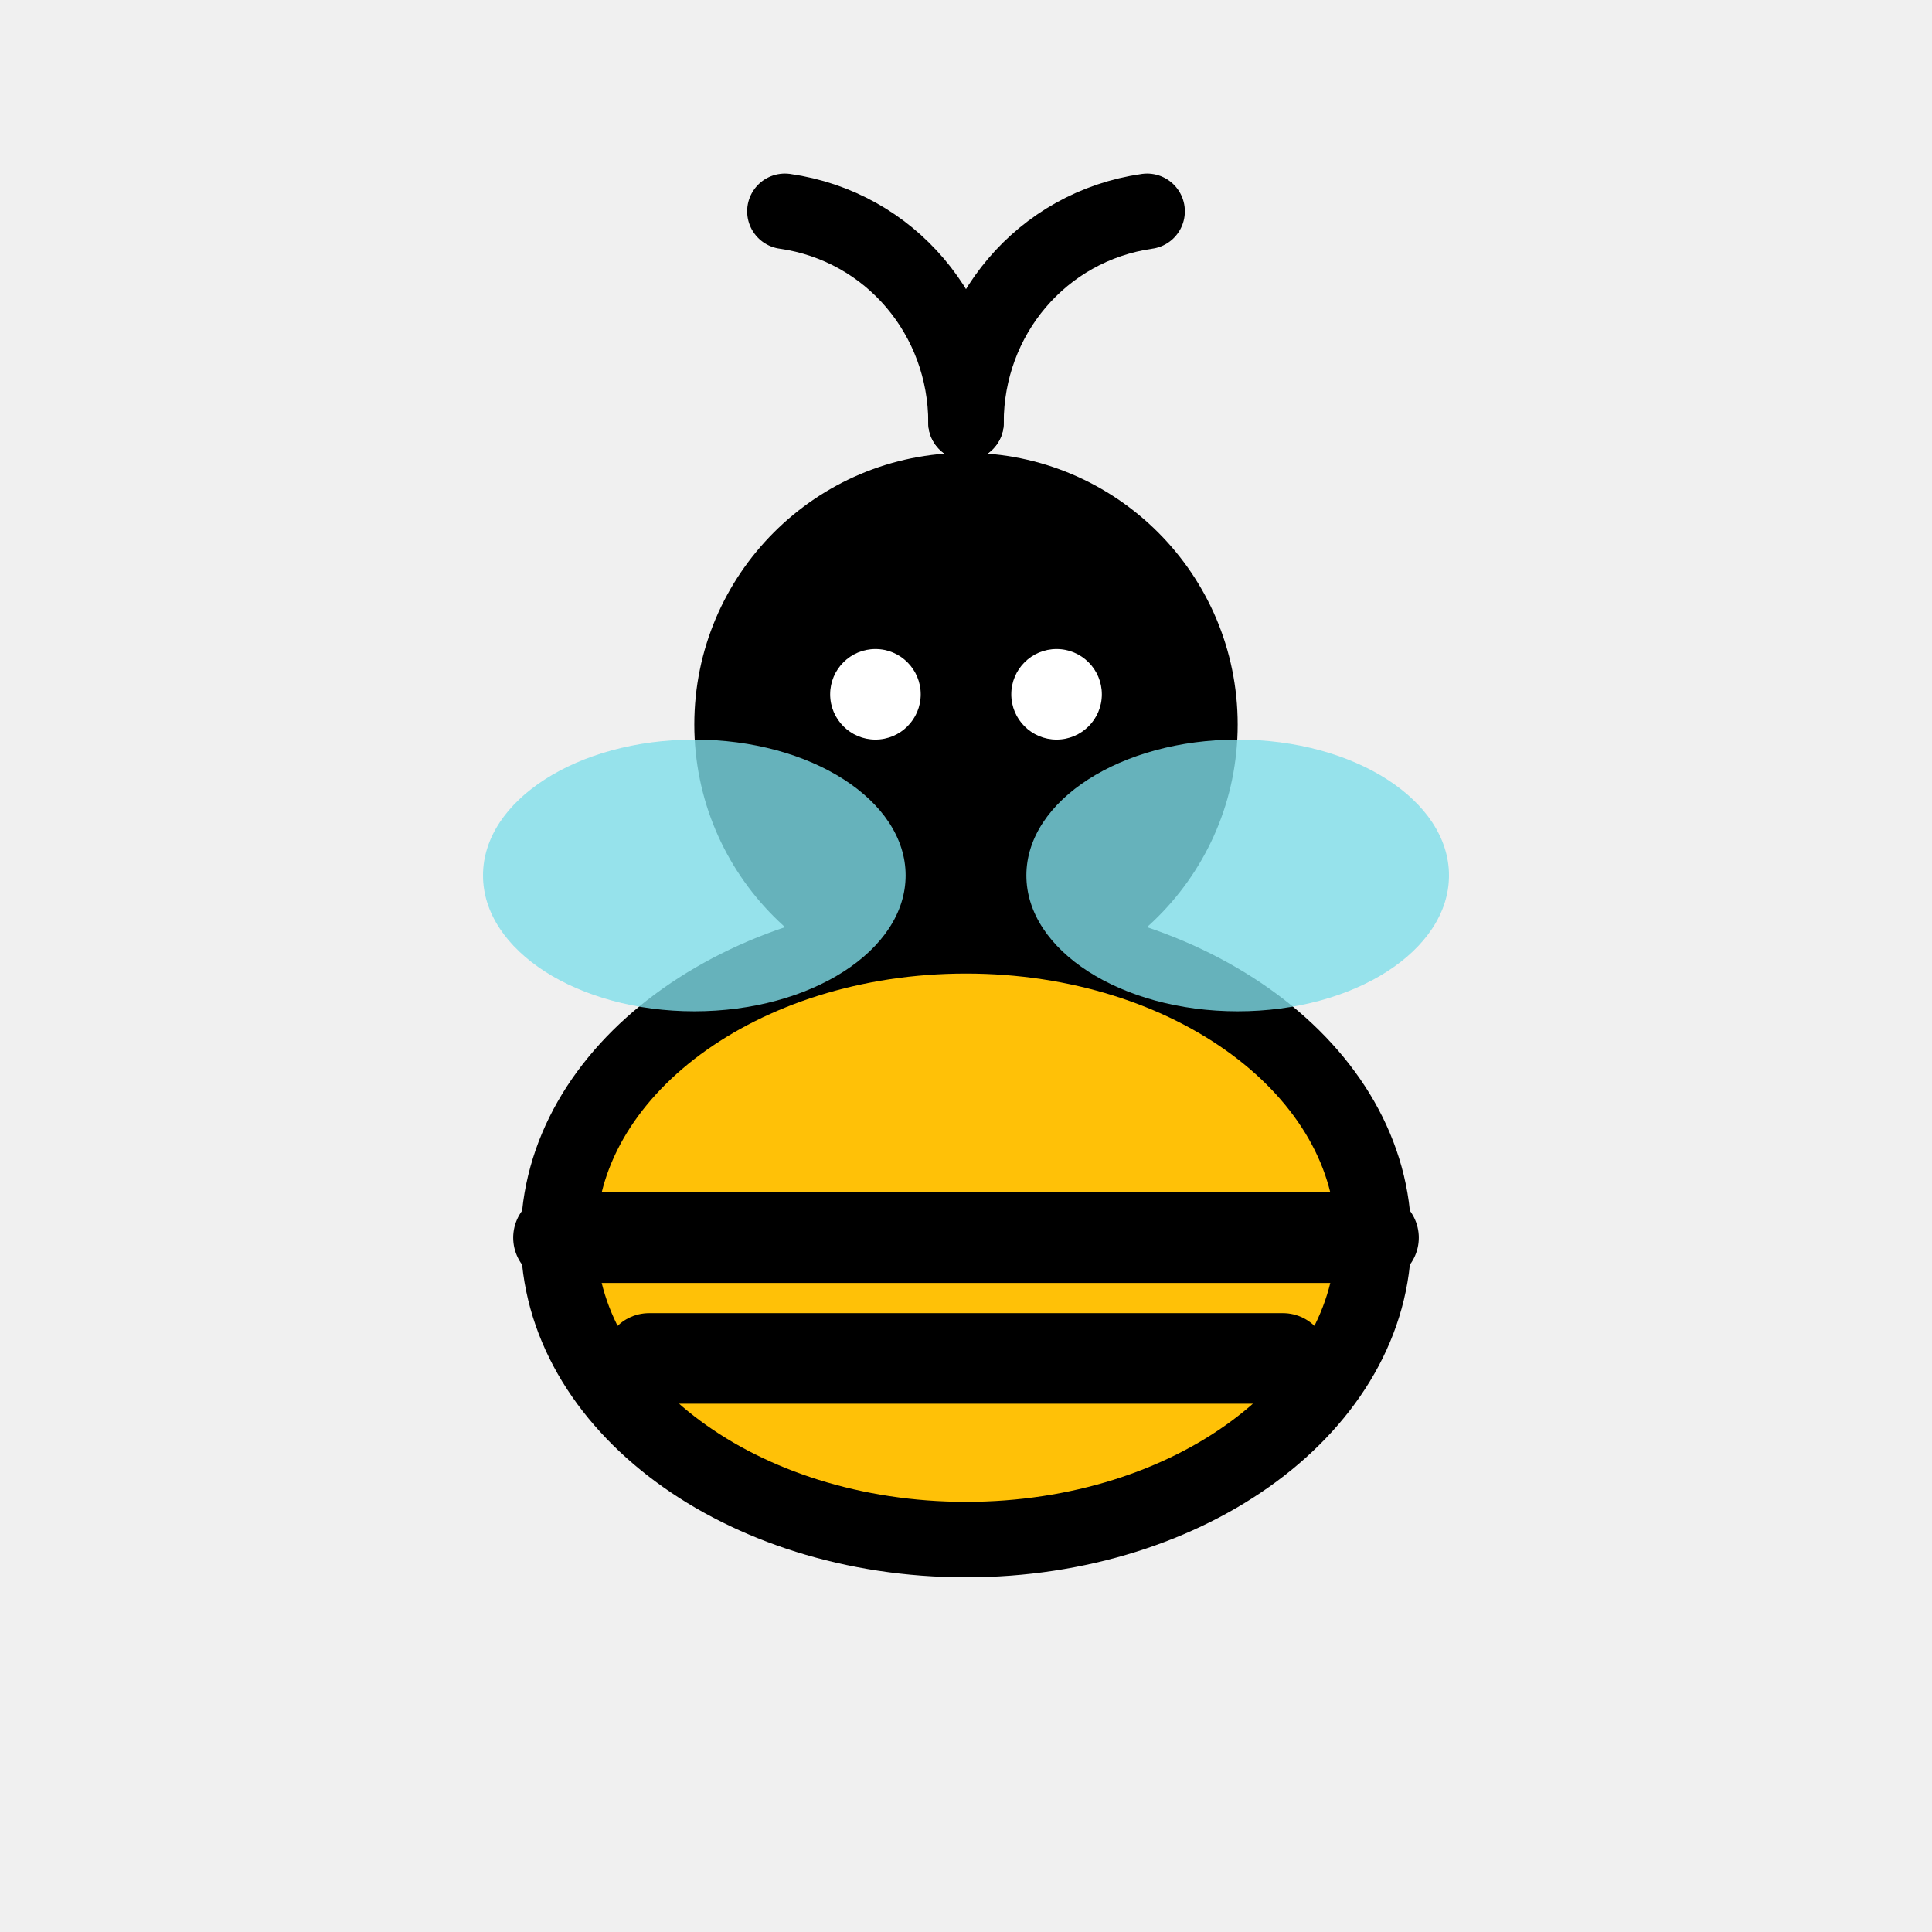
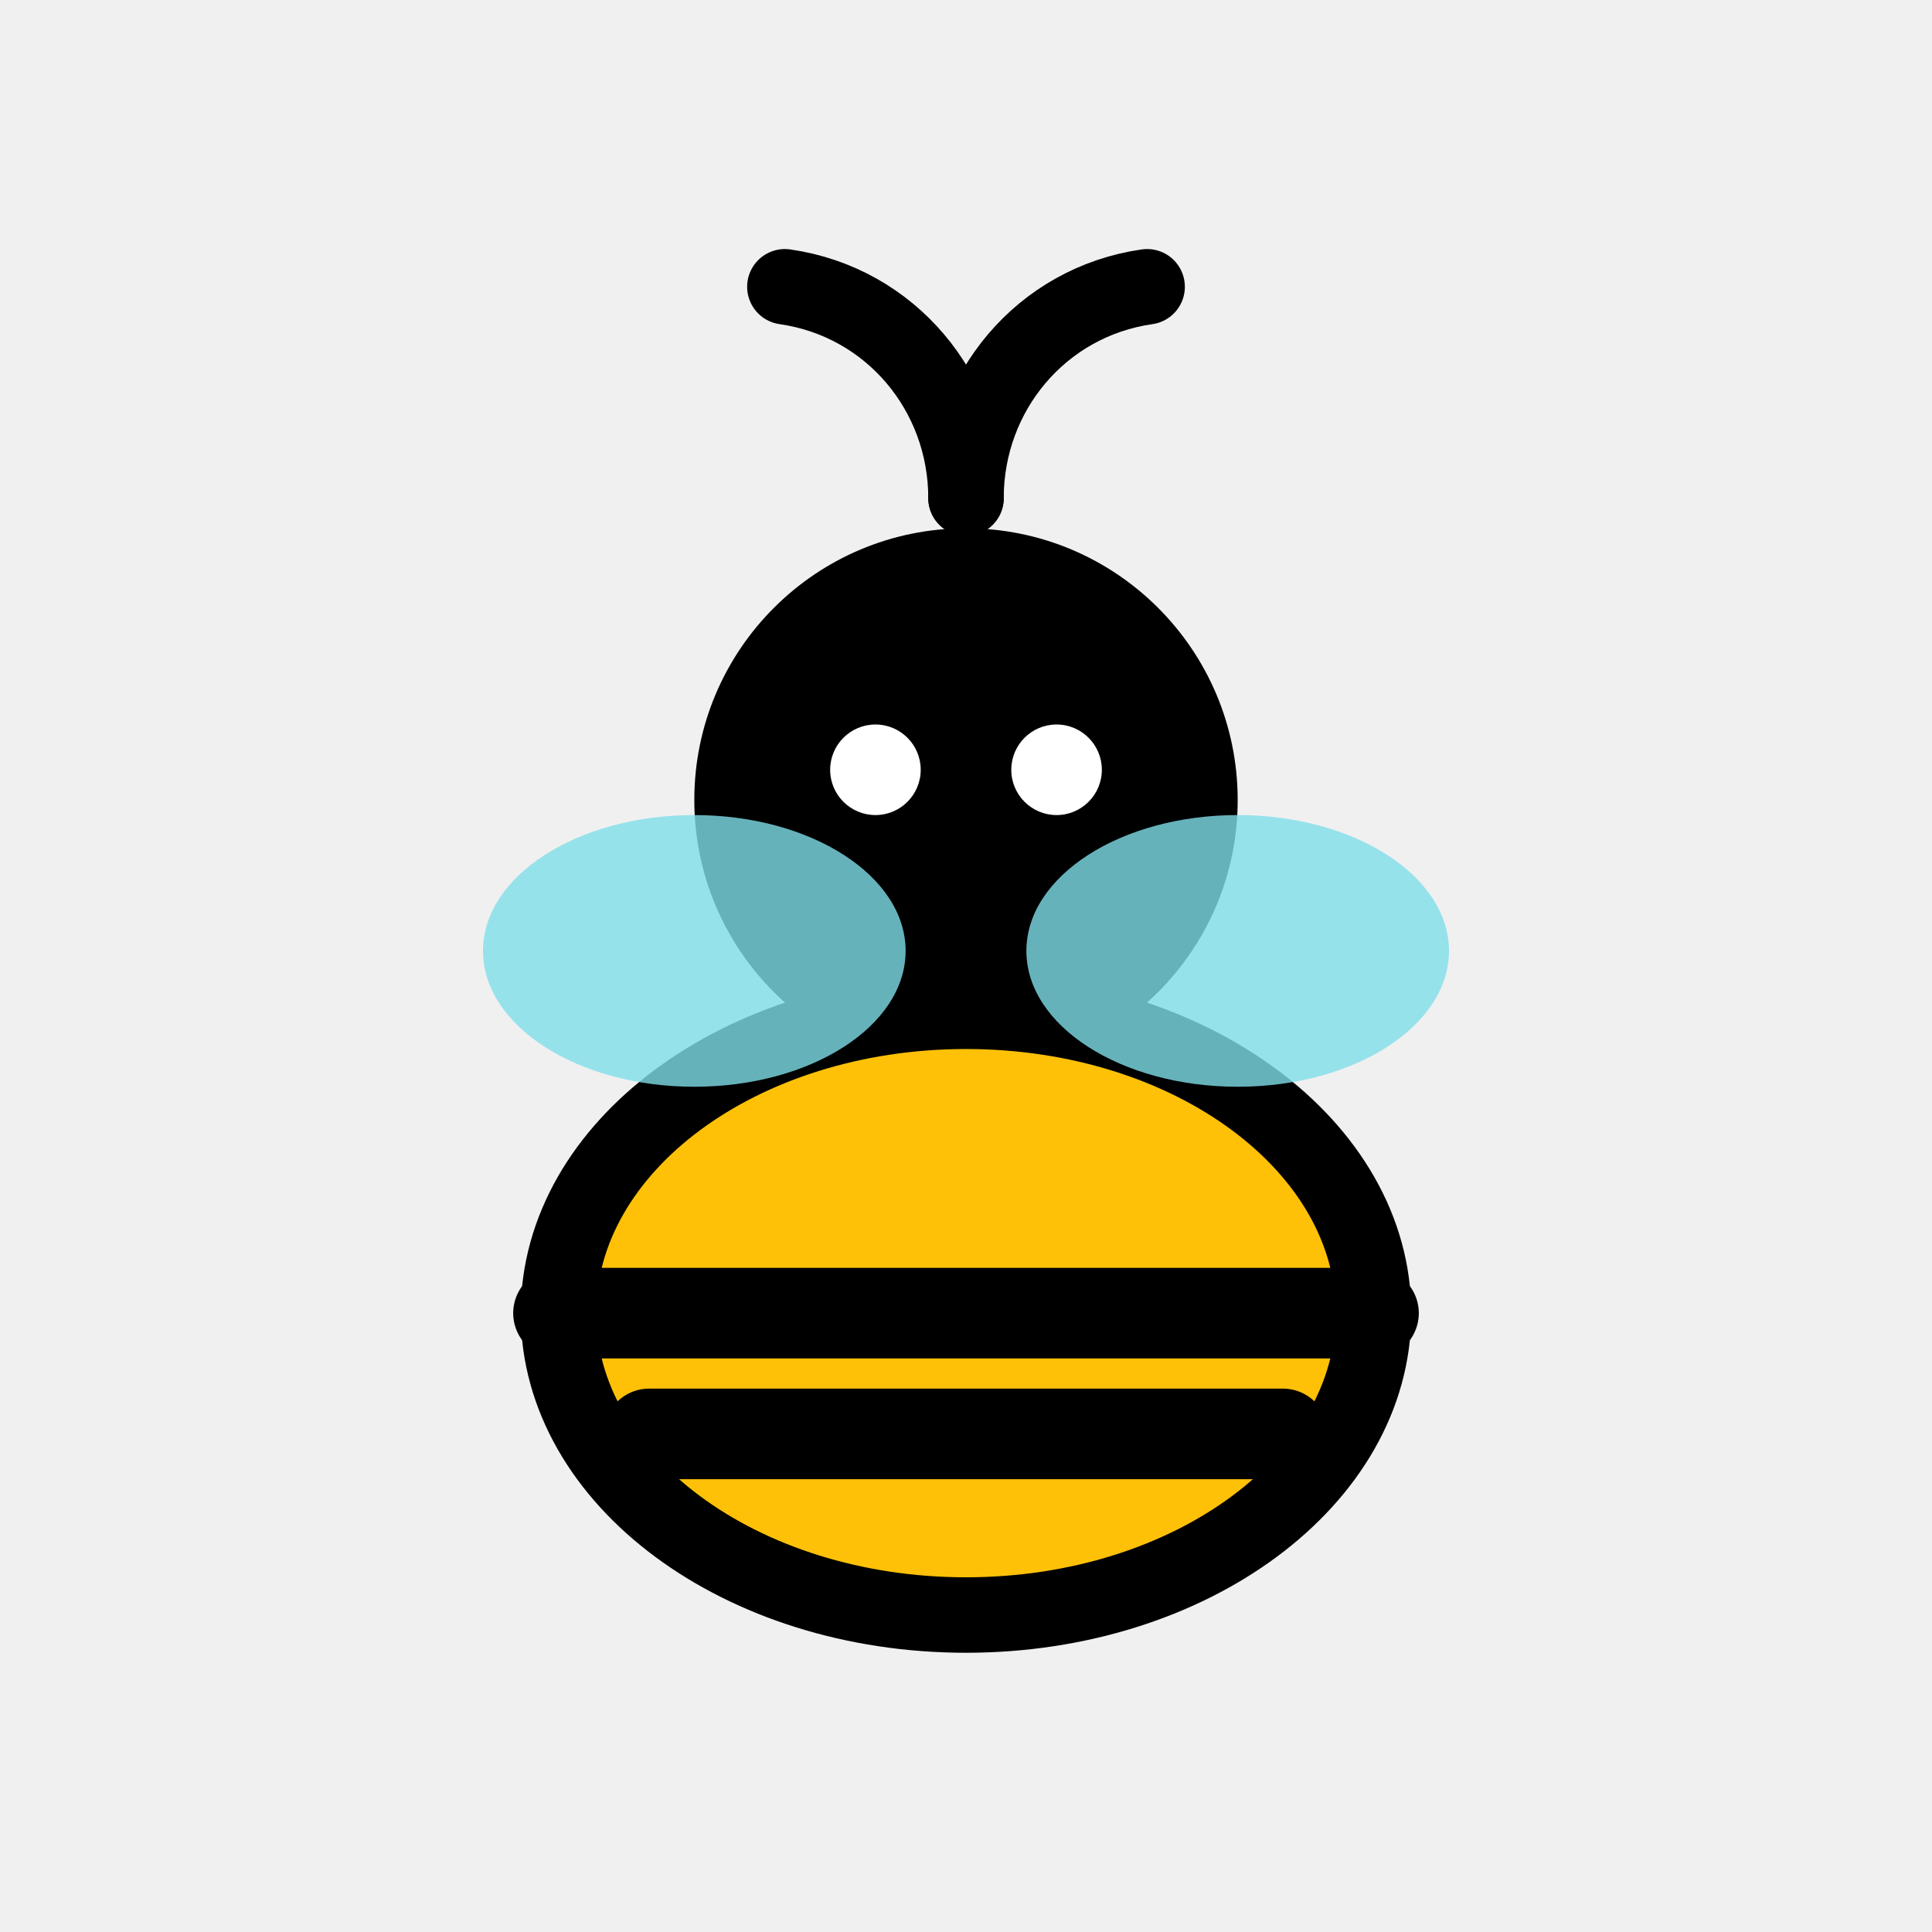
<svg xmlns="http://www.w3.org/2000/svg" width="256" height="256" viewBox="0 0 256 256" fill="none">
-   <circle cx="128" cy="96" r="36" fill="#000000" />
-   <ellipse cx="128" cy="164" rx="54" ry="40" fill="#FFC107" />
-   <ellipse cx="128" cy="164" rx="54" ry="40" stroke-width="10" stroke="#000" />
-   <path d="M74 164h108" stroke="#000" stroke-width="12" stroke-linecap="round" />
-   <path d="M86 180h84" stroke="#000" stroke-width="12" stroke-linecap="round" />
-   <path d="M128 56c0-14 10-26 24-28" stroke="#000" stroke-width="10" stroke-linecap="round" />
-   <path d="M128 56c0-14-10-26-24-28" stroke="#000" stroke-width="10" stroke-linecap="round" />
-   <ellipse cx="92" cy="116" rx="28" ry="18" fill="#80DEEA" opacity="0.8" />
-   <ellipse cx="164" cy="116" rx="28" ry="18" fill="#80DEEA" opacity="0.8" />
-   <circle cx="116" cy="92" r="6" fill="#fff" />
-   <circle cx="140" cy="92" r="6" fill="#fff" />
+   <circle cx="128" cy="106" r="36" fill="#000000" />
+   <ellipse cx="128" cy="174" rx="54" ry="40" fill="#FFC107" />
+   <ellipse cx="128" cy="174" rx="54" ry="40" stroke-width="10" stroke="#000" />
+   <path d="M74 174h108" stroke="#000" stroke-width="12" stroke-linecap="round" />
+   <path d="M86 190h84" stroke="#000" stroke-width="12" stroke-linecap="round" />
+   <path d="M128 66c0-14 10-26 24-28" stroke="#000" stroke-width="10" stroke-linecap="round" />
+   <path d="M128 66c0-14-10-26-24-28" stroke="#000" stroke-width="10" stroke-linecap="round" />
+   <ellipse cx="92" cy="126" rx="28" ry="18" fill="#80DEEA" opacity="0.8" />
+   <ellipse cx="164" cy="126" rx="28" ry="18" fill="#80DEEA" opacity="0.8" />
+   <circle cx="116" cy="102" r="6" fill="#fff" />
+   <circle cx="140" cy="102" r="6" fill="#fff" />
</svg>
